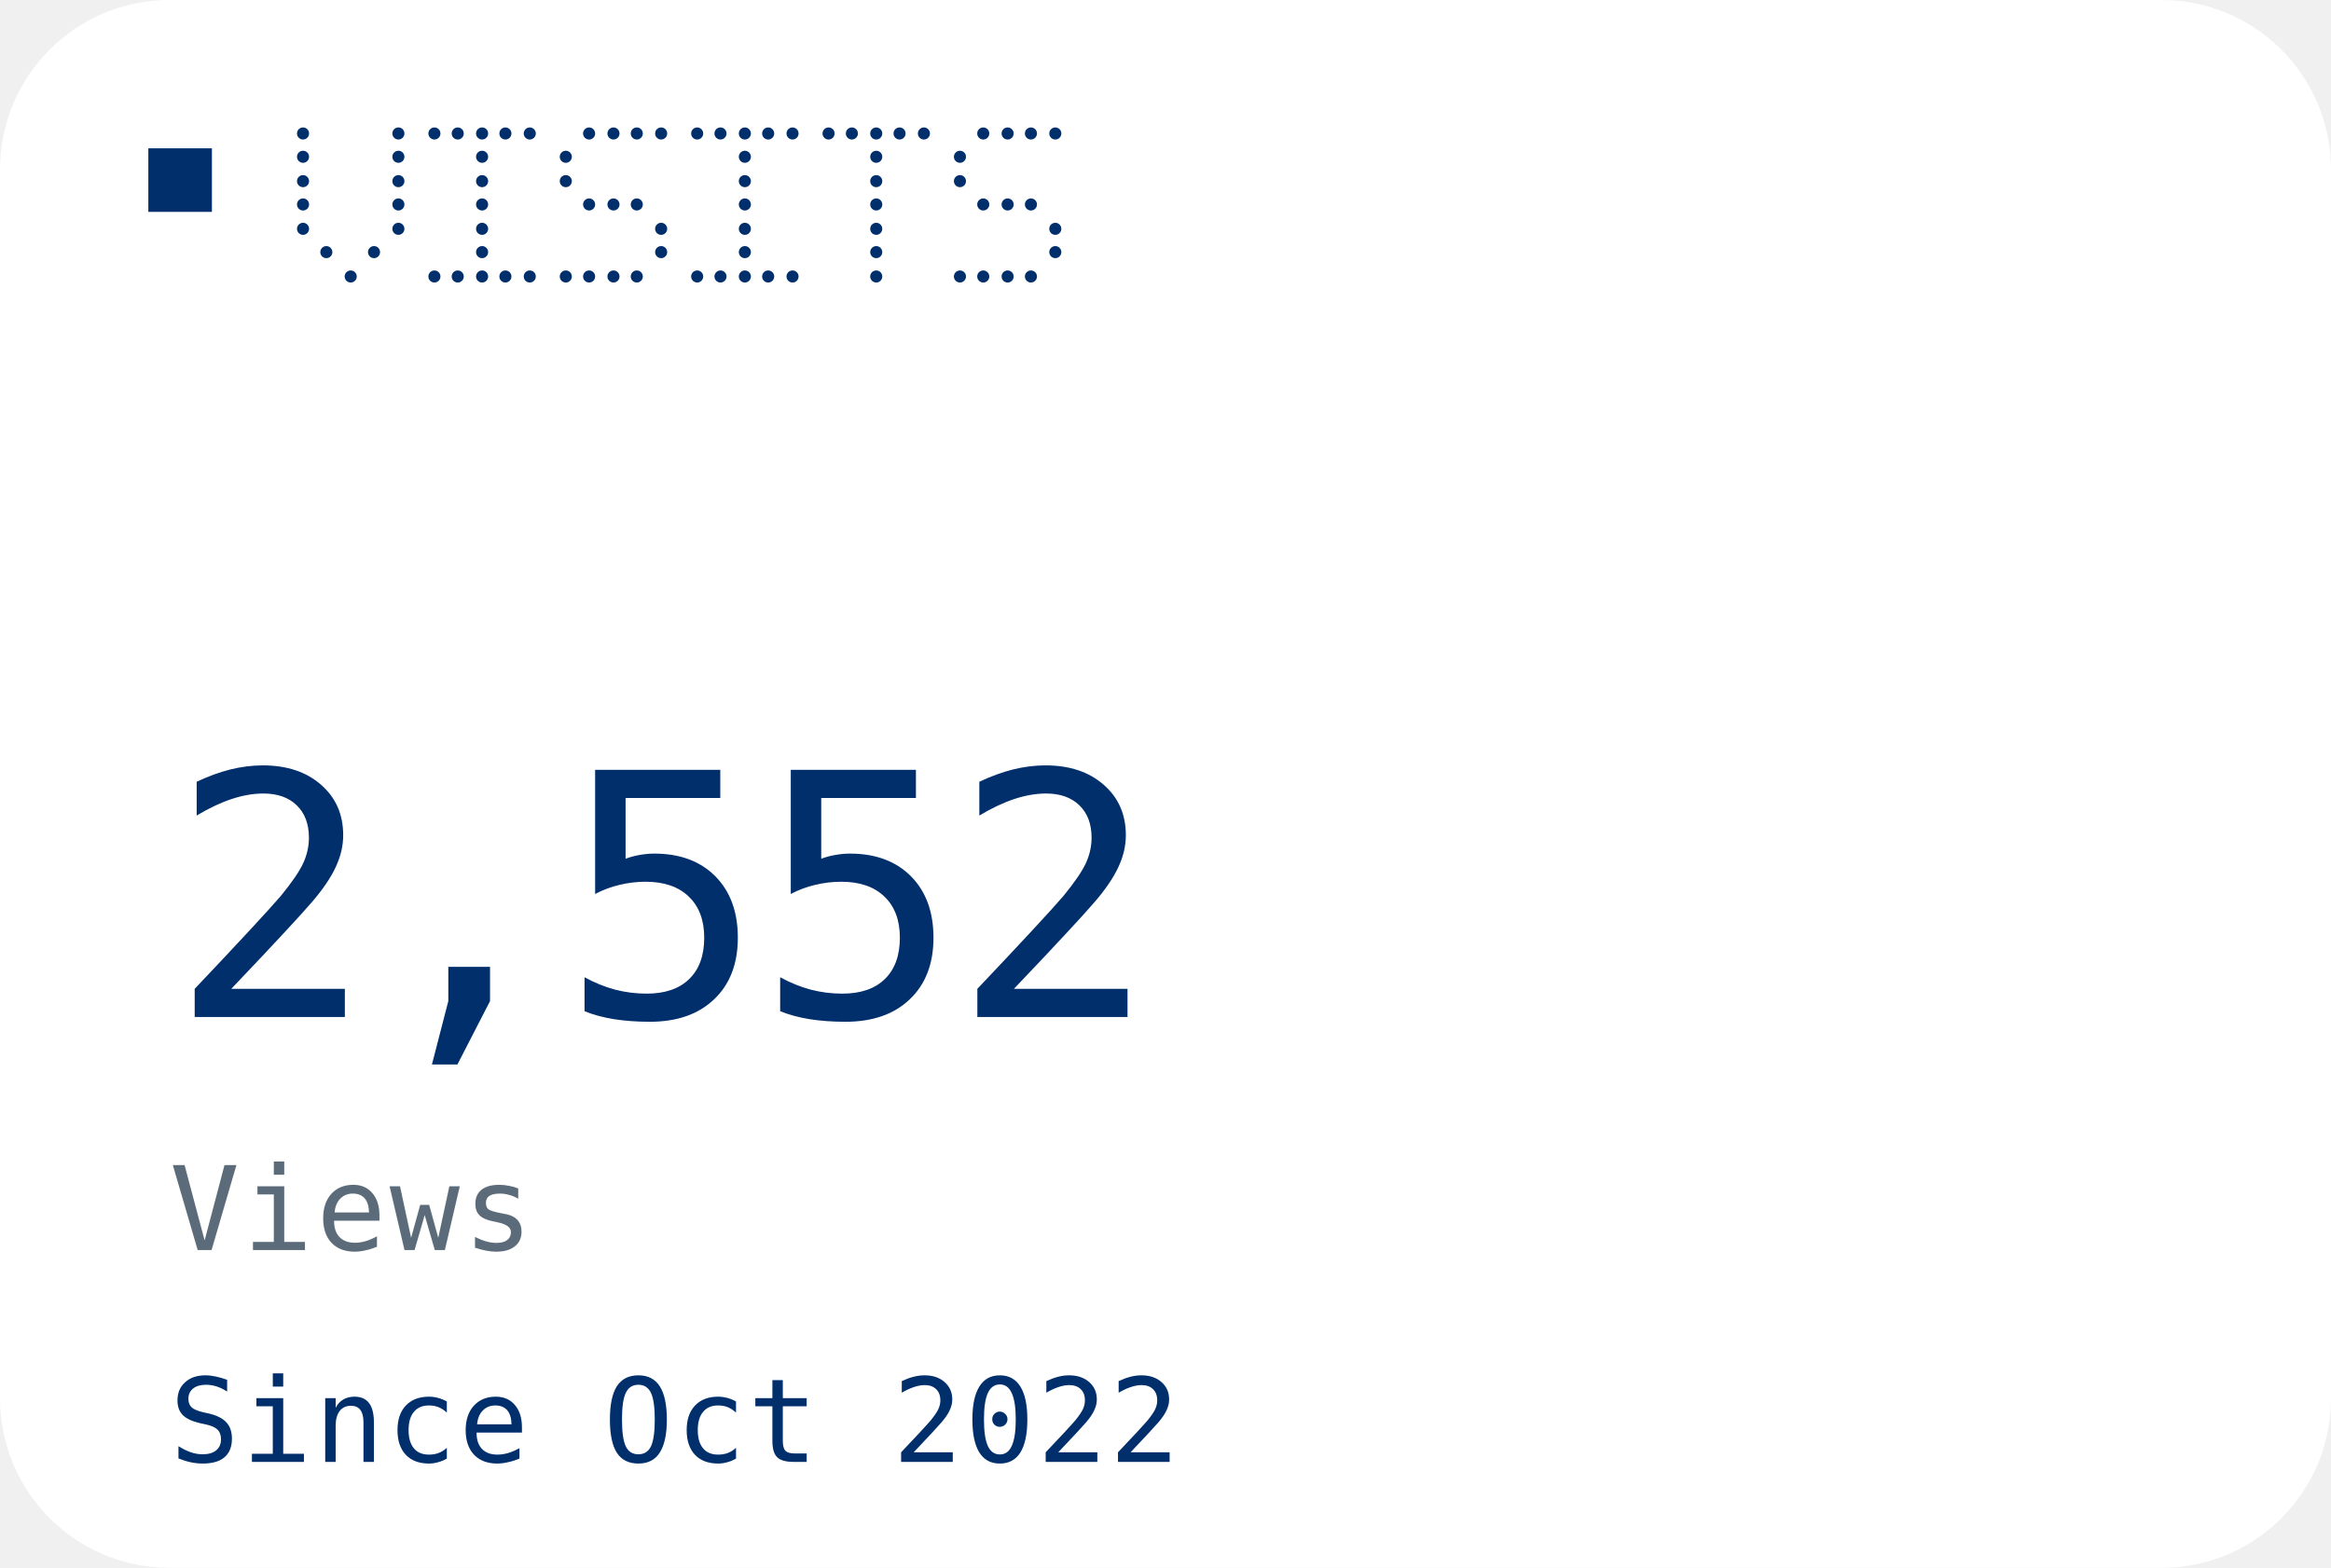
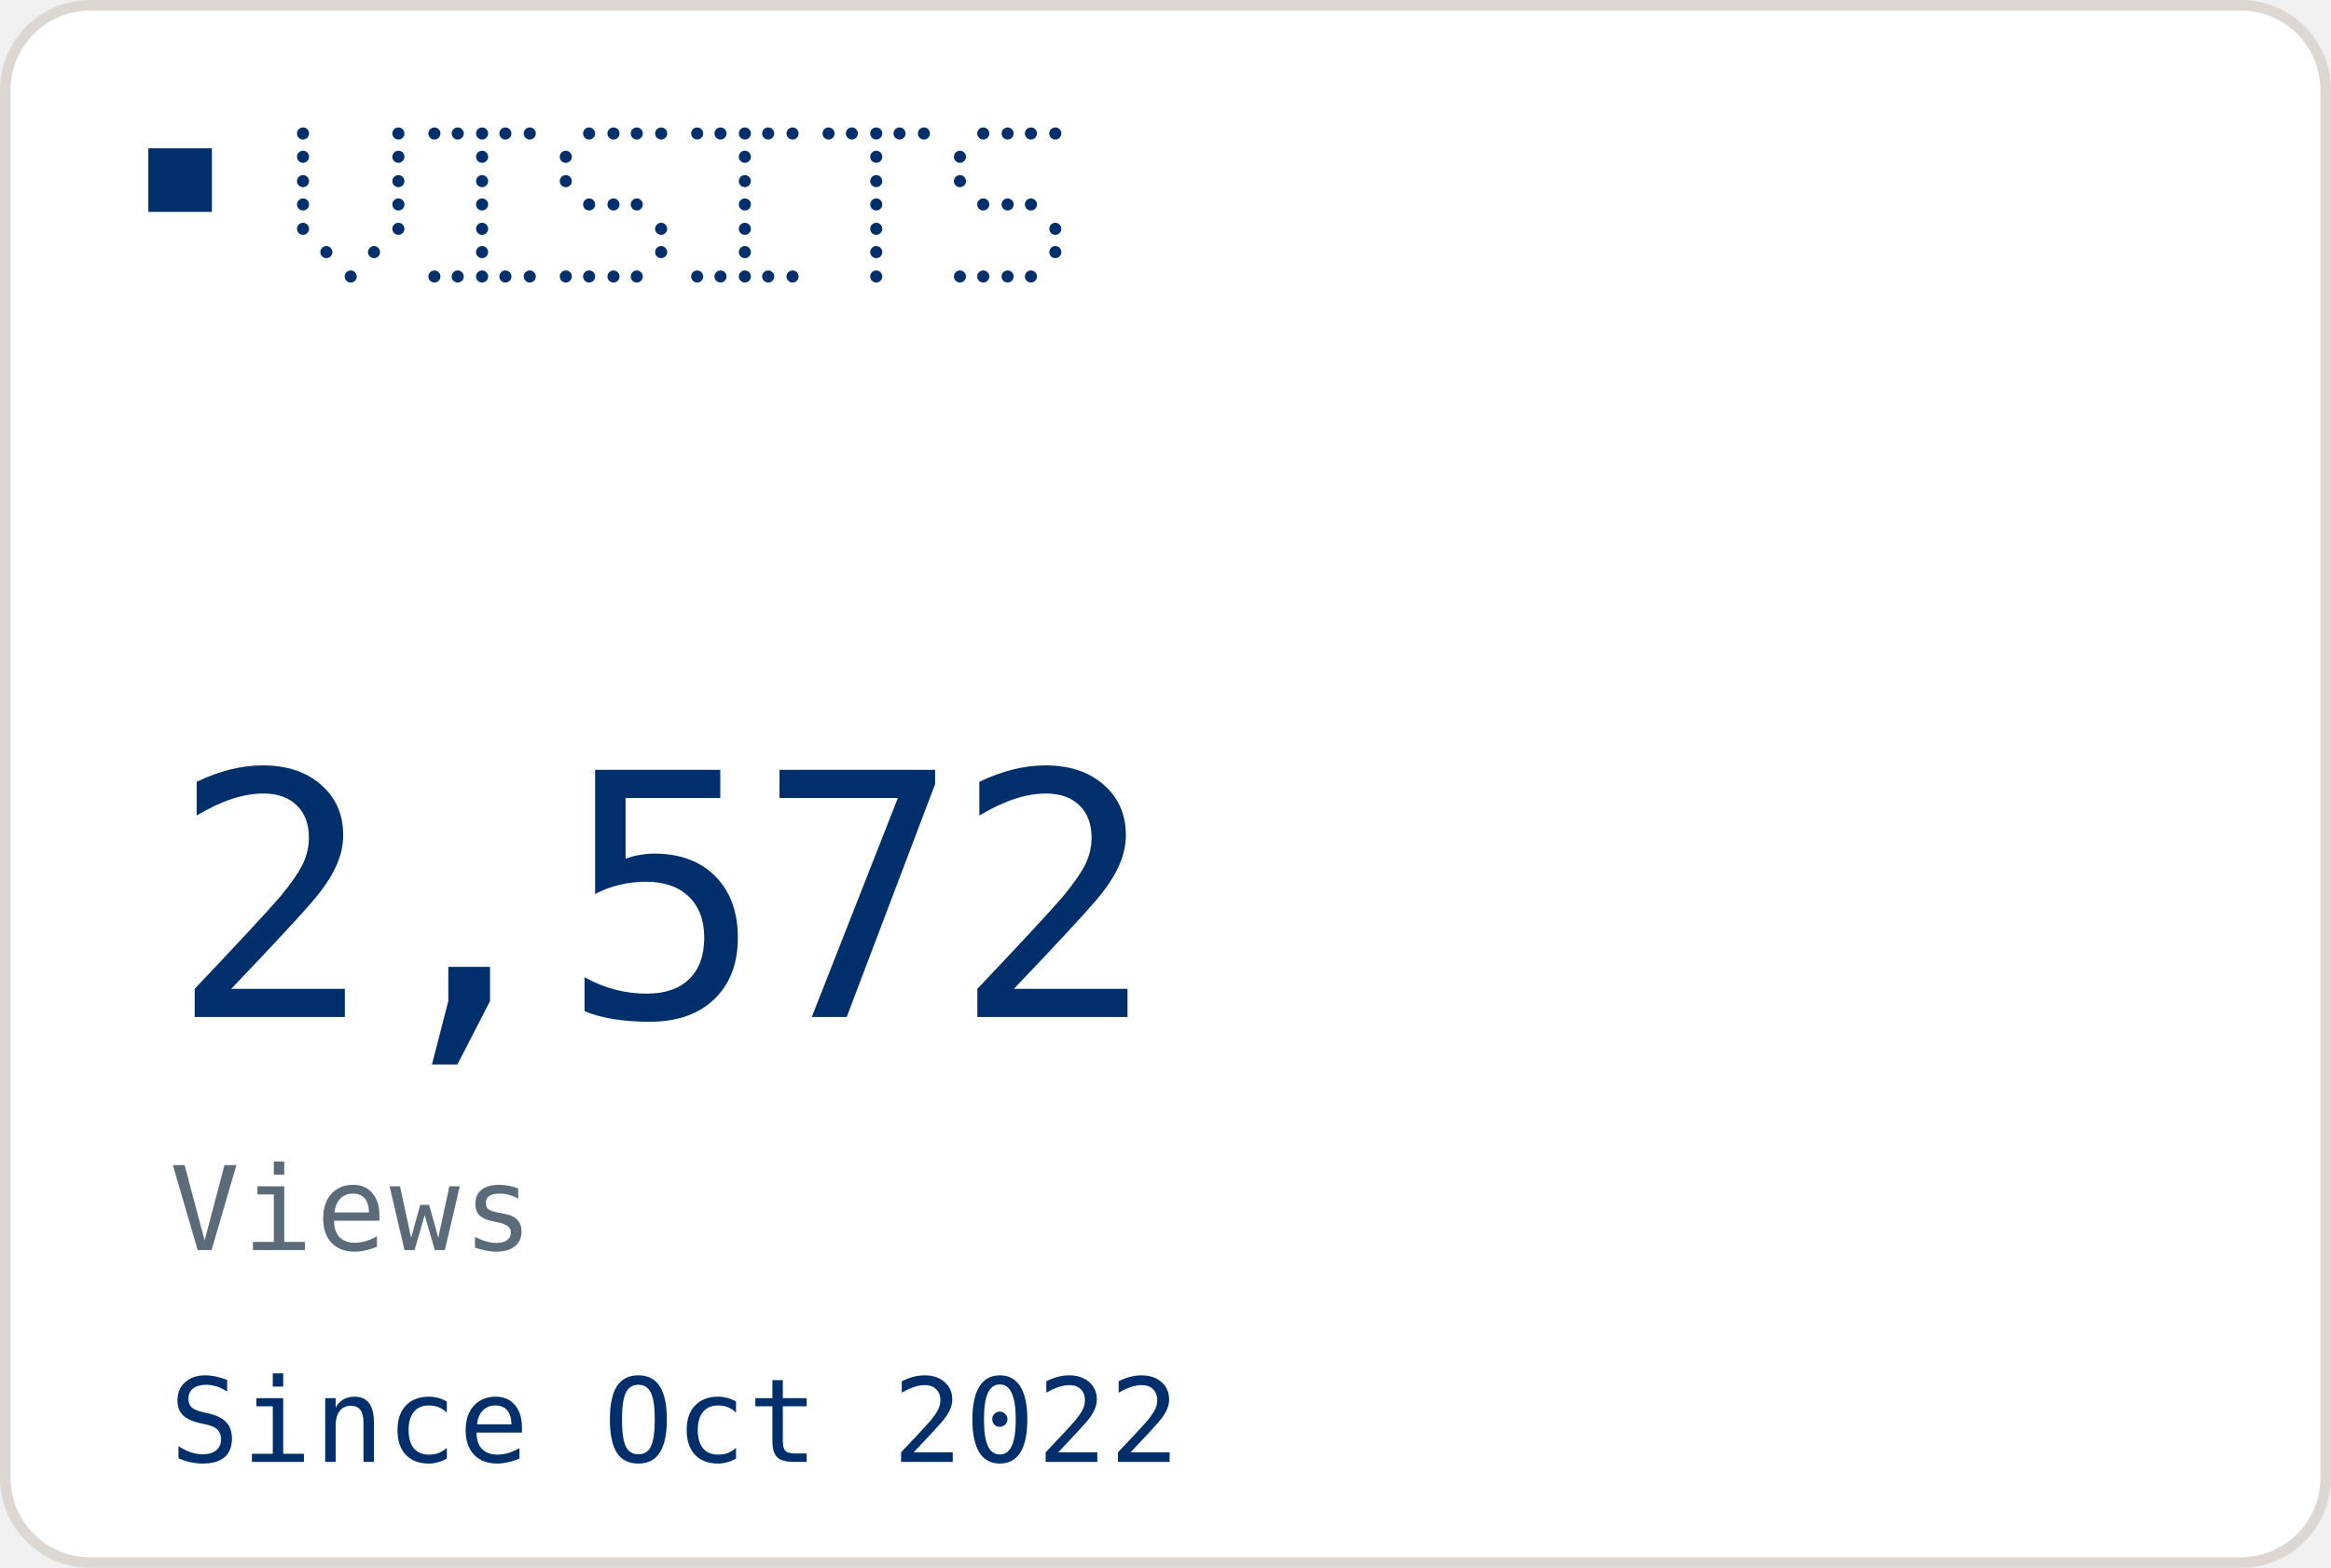
<svg xmlns="http://www.w3.org/2000/svg" width="220" height="148" viewBox="0 0 220 148" role="img">
-   <rect width="220" height="148" rx="16" fill="#FFFFFF" />
+   <rect x="0.5" y="0.5" width="219" height="147" rx="8" fill="#FFFFFF" stroke="#DCD7D2" />
  <rect x="14" y="14" width="6" height="6" fill="#002F6C" />
  <circle cx="28.6" cy="12.6" r="0.57" fill="#002F6C" />
  <circle cx="37.6" cy="12.6" r="0.57" fill="#002F6C" />
  <circle cx="28.6" cy="14.8" r="0.57" fill="#002F6C" />
  <circle cx="37.6" cy="14.8" r="0.57" fill="#002F6C" />
  <circle cx="28.6" cy="17.1" r="0.57" fill="#002F6C" />
  <circle cx="37.6" cy="17.1" r="0.57" fill="#002F6C" />
  <circle cx="28.6" cy="19.3" r="0.57" fill="#002F6C" />
  <circle cx="37.6" cy="19.3" r="0.57" fill="#002F6C" />
  <circle cx="28.6" cy="21.6" r="0.57" fill="#002F6C" />
  <circle cx="37.6" cy="21.6" r="0.57" fill="#002F6C" />
  <circle cx="30.8" cy="23.8" r="0.57" fill="#002F6C" />
  <circle cx="35.3" cy="23.8" r="0.57" fill="#002F6C" />
  <circle cx="33.1" cy="26.1" r="0.57" fill="#002F6C" />
  <circle cx="41.0" cy="12.6" r="0.57" fill="#002F6C" />
  <circle cx="43.2" cy="12.6" r="0.57" fill="#002F6C" />
  <circle cx="45.5" cy="12.6" r="0.57" fill="#002F6C" />
  <circle cx="47.7" cy="12.6" r="0.57" fill="#002F6C" />
  <circle cx="50.0" cy="12.6" r="0.57" fill="#002F6C" />
  <circle cx="45.5" cy="14.8" r="0.57" fill="#002F6C" />
  <circle cx="45.5" cy="17.1" r="0.57" fill="#002F6C" />
  <circle cx="45.5" cy="19.3" r="0.57" fill="#002F6C" />
  <circle cx="45.5" cy="21.6" r="0.57" fill="#002F6C" />
  <circle cx="45.5" cy="23.8" r="0.57" fill="#002F6C" />
  <circle cx="41.0" cy="26.1" r="0.57" fill="#002F6C" />
  <circle cx="43.2" cy="26.1" r="0.57" fill="#002F6C" />
  <circle cx="45.5" cy="26.1" r="0.57" fill="#002F6C" />
  <circle cx="47.7" cy="26.1" r="0.57" fill="#002F6C" />
  <circle cx="50.0" cy="26.1" r="0.57" fill="#002F6C" />
  <circle cx="55.6" cy="12.6" r="0.57" fill="#002F6C" />
  <circle cx="57.9" cy="12.6" r="0.57" fill="#002F6C" />
  <circle cx="60.1" cy="12.6" r="0.57" fill="#002F6C" />
  <circle cx="62.4" cy="12.6" r="0.57" fill="#002F6C" />
  <circle cx="53.4" cy="14.8" r="0.57" fill="#002F6C" />
  <circle cx="53.4" cy="17.1" r="0.57" fill="#002F6C" />
  <circle cx="55.6" cy="19.3" r="0.57" fill="#002F6C" />
  <circle cx="57.9" cy="19.3" r="0.57" fill="#002F6C" />
  <circle cx="60.1" cy="19.3" r="0.57" fill="#002F6C" />
  <circle cx="62.4" cy="21.6" r="0.57" fill="#002F6C" />
  <circle cx="62.4" cy="23.8" r="0.57" fill="#002F6C" />
  <circle cx="53.4" cy="26.1" r="0.57" fill="#002F6C" />
  <circle cx="55.6" cy="26.1" r="0.57" fill="#002F6C" />
  <circle cx="57.9" cy="26.1" r="0.57" fill="#002F6C" />
  <circle cx="60.1" cy="26.1" r="0.57" fill="#002F6C" />
  <circle cx="65.8" cy="12.6" r="0.57" fill="#002F6C" />
  <circle cx="68.0" cy="12.6" r="0.57" fill="#002F6C" />
  <circle cx="70.3" cy="12.6" r="0.57" fill="#002F6C" />
  <circle cx="72.5" cy="12.6" r="0.57" fill="#002F6C" />
  <circle cx="74.8" cy="12.6" r="0.57" fill="#002F6C" />
  <circle cx="70.3" cy="14.8" r="0.57" fill="#002F6C" />
  <circle cx="70.3" cy="17.1" r="0.57" fill="#002F6C" />
  <circle cx="70.3" cy="19.3" r="0.57" fill="#002F6C" />
  <circle cx="70.3" cy="21.6" r="0.57" fill="#002F6C" />
  <circle cx="70.3" cy="23.8" r="0.57" fill="#002F6C" />
  <circle cx="65.8" cy="26.1" r="0.57" fill="#002F6C" />
  <circle cx="68.0" cy="26.1" r="0.57" fill="#002F6C" />
  <circle cx="70.3" cy="26.1" r="0.57" fill="#002F6C" />
  <circle cx="72.5" cy="26.1" r="0.57" fill="#002F6C" />
  <circle cx="74.8" cy="26.1" r="0.57" fill="#002F6C" />
  <circle cx="78.2" cy="12.6" r="0.57" fill="#002F6C" />
  <circle cx="80.4" cy="12.6" r="0.57" fill="#002F6C" />
  <circle cx="82.7" cy="12.6" r="0.57" fill="#002F6C" />
  <circle cx="84.9" cy="12.6" r="0.57" fill="#002F6C" />
  <circle cx="87.2" cy="12.6" r="0.57" fill="#002F6C" />
  <circle cx="82.7" cy="14.8" r="0.57" fill="#002F6C" />
  <circle cx="82.7" cy="17.1" r="0.57" fill="#002F6C" />
  <circle cx="82.7" cy="19.3" r="0.57" fill="#002F6C" />
  <circle cx="82.7" cy="21.6" r="0.57" fill="#002F6C" />
  <circle cx="82.7" cy="23.8" r="0.57" fill="#002F6C" />
  <circle cx="82.7" cy="26.1" r="0.57" fill="#002F6C" />
  <circle cx="92.8" cy="12.6" r="0.57" fill="#002F6C" />
  <circle cx="95.1" cy="12.6" r="0.57" fill="#002F6C" />
  <circle cx="97.3" cy="12.6" r="0.57" fill="#002F6C" />
  <circle cx="99.6" cy="12.6" r="0.57" fill="#002F6C" />
  <circle cx="90.6" cy="14.8" r="0.57" fill="#002F6C" />
  <circle cx="90.6" cy="17.1" r="0.57" fill="#002F6C" />
  <circle cx="92.8" cy="19.3" r="0.57" fill="#002F6C" />
  <circle cx="95.1" cy="19.3" r="0.57" fill="#002F6C" />
  <circle cx="97.3" cy="19.3" r="0.57" fill="#002F6C" />
  <circle cx="99.6" cy="21.6" r="0.57" fill="#002F6C" />
  <circle cx="99.6" cy="23.8" r="0.57" fill="#002F6C" />
  <circle cx="90.6" cy="26.1" r="0.57" fill="#002F6C" />
  <circle cx="92.8" cy="26.1" r="0.57" fill="#002F6C" />
  <circle cx="95.1" cy="26.1" r="0.57" fill="#002F6C" />
  <circle cx="97.3" cy="26.1" r="0.57" fill="#002F6C" />
-   <text x="16" y="96" fill="#002F6C" text-anchor="start" font-family="ui-monospace, Geist Mono, monospace" font-size="32" letter-spacing="-0.8" dominant-baseline="auto">2,552</text>
+   <text x="16" y="96" fill="#002F6C" text-anchor="start" font-family="ui-monospace, Geist Mono, monospace" font-size="32" letter-spacing="-0.8" dominant-baseline="auto">2,572</text>
  <text x="16" y="118" fill="#5C6B7A" text-anchor="start" font-family="ui-monospace, Geist Mono, monospace" font-size="11" letter-spacing="0.3" dominant-baseline="auto">Views</text>
  <text x="16" y="138" fill="#002F6C" text-anchor="start" font-family="ui-monospace, Geist Mono, monospace" font-size="11" letter-spacing="0.2" dominant-baseline="auto">Since Oct 2022</text>
</svg>
